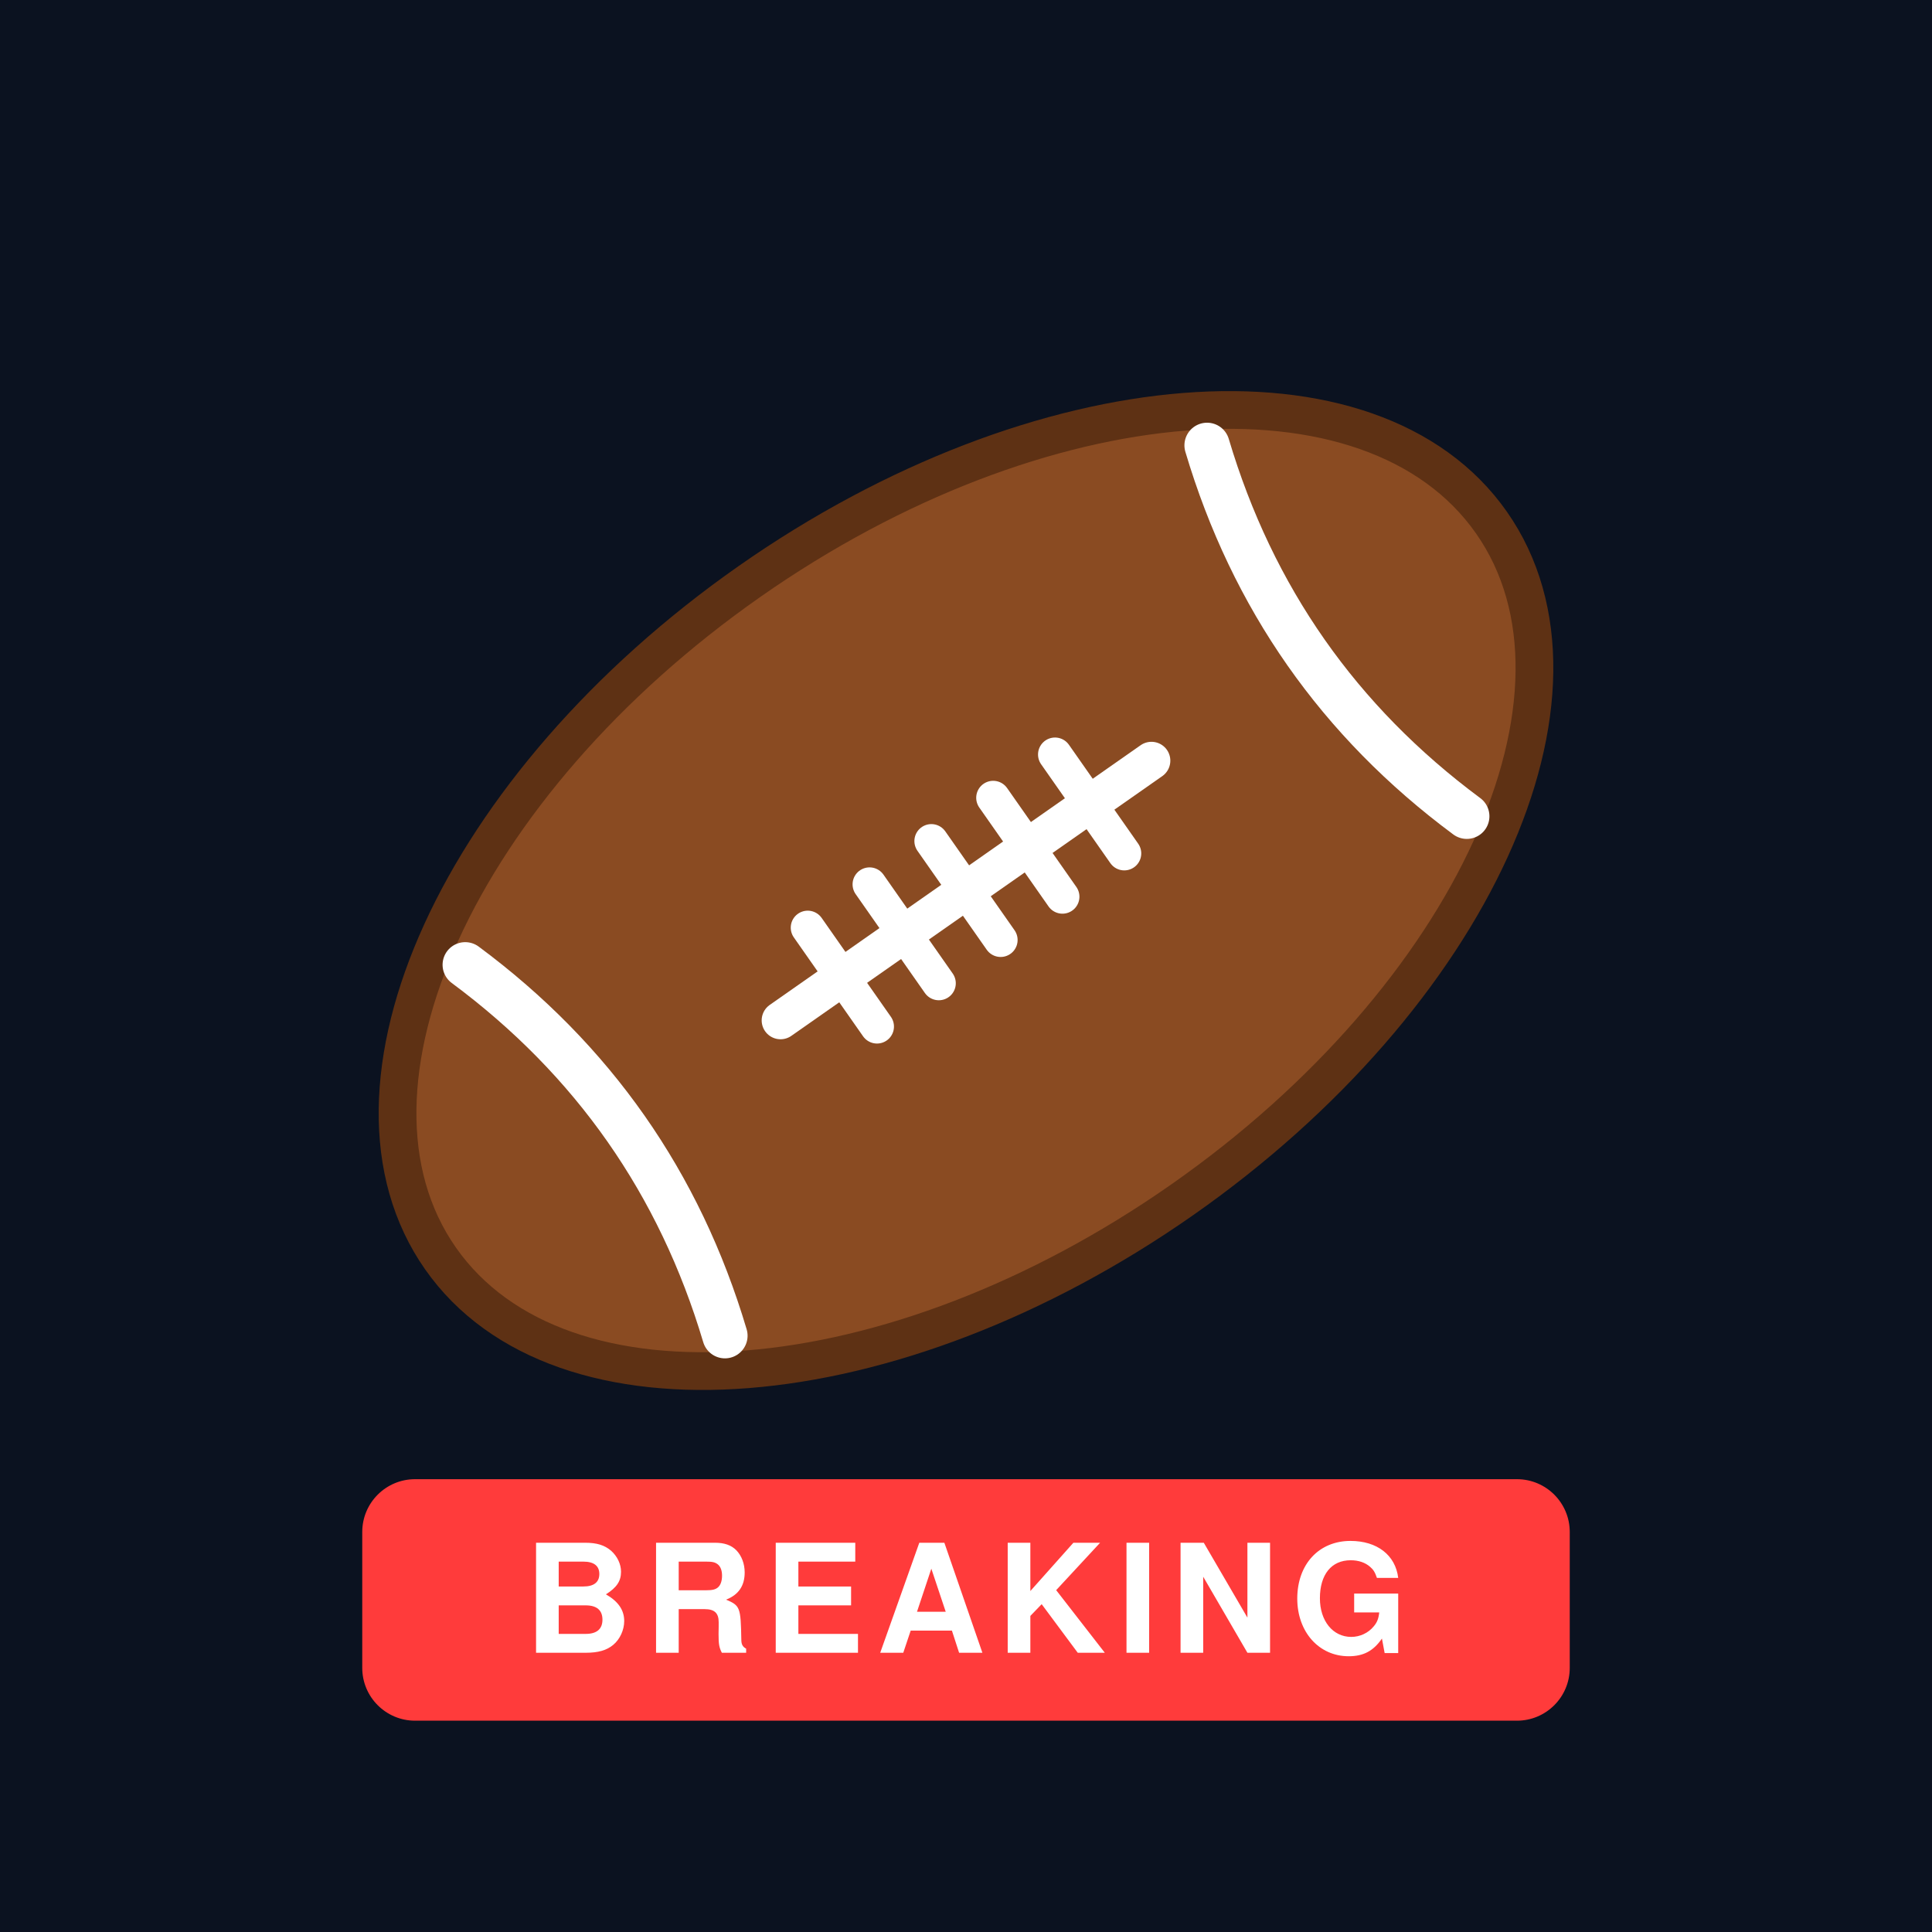
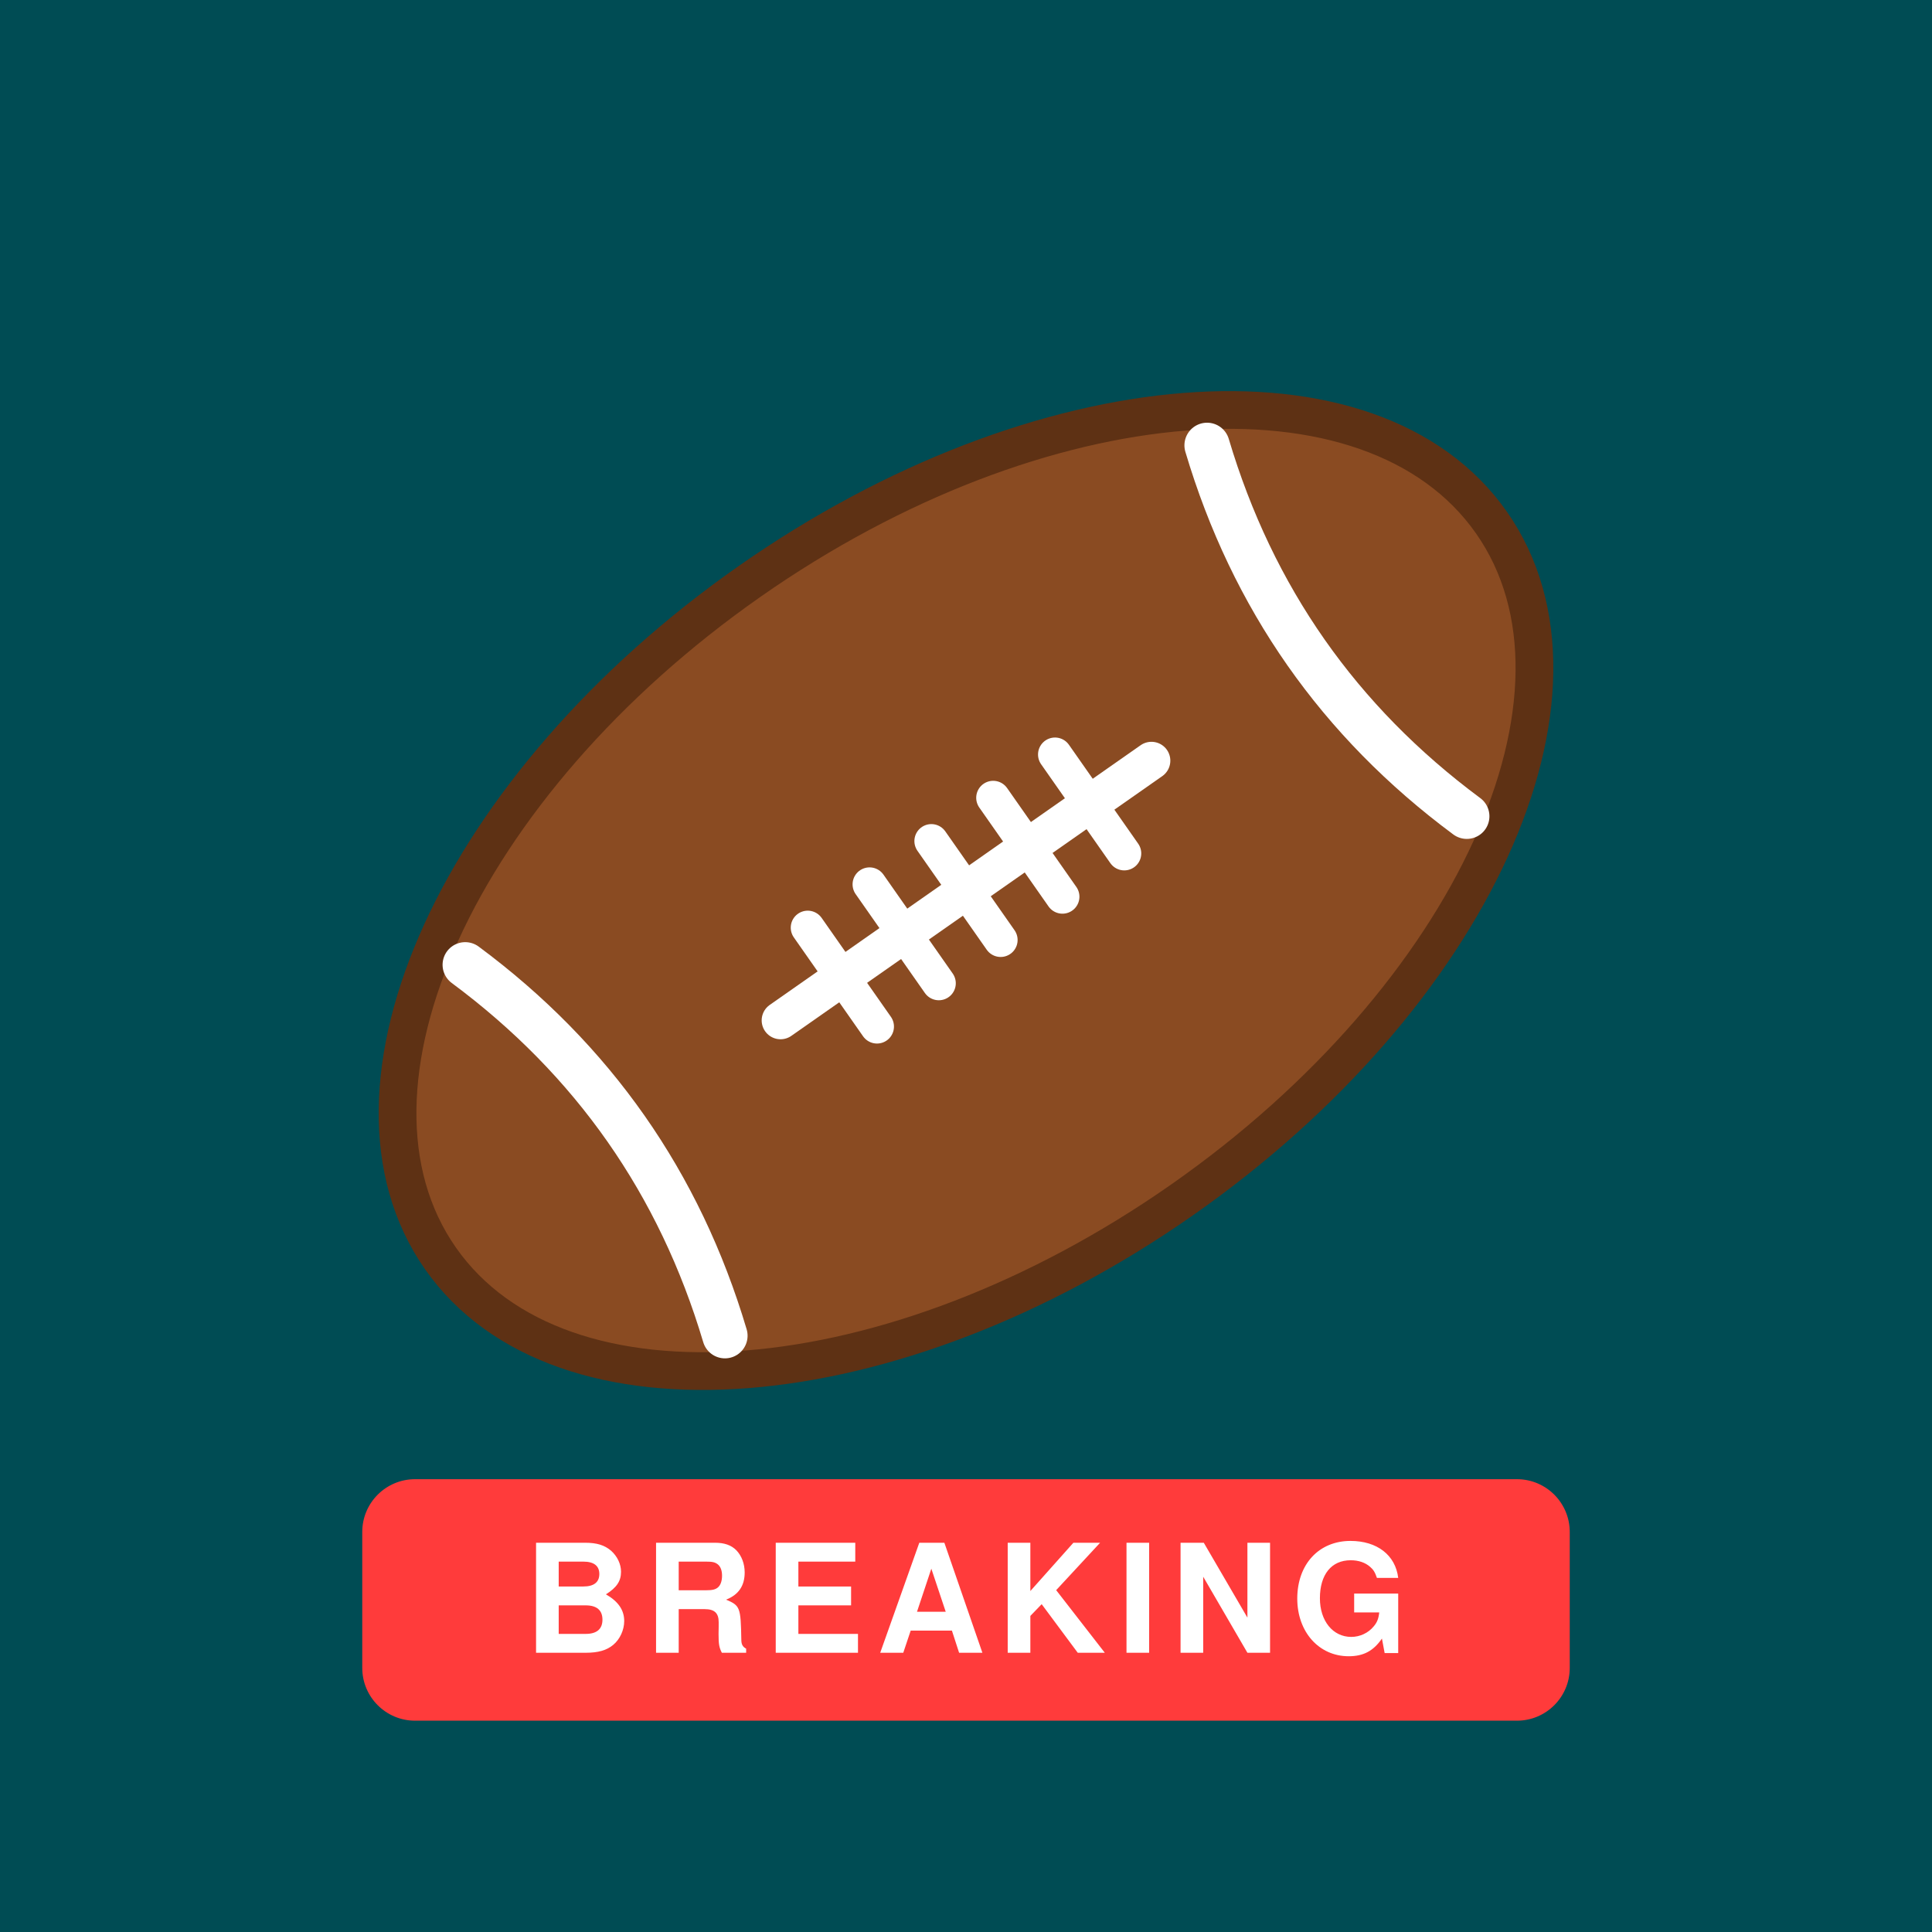
<svg xmlns="http://www.w3.org/2000/svg" viewBox="0 0 512 512">
-   <rect width="512" height="512" fill="#0b1220" />
+   <rect width="512" height="512" fill="#004c54" />
  <g transform="translate(256 236) rotate(-35)">
    <ellipse rx="170" ry="100" fill="#8a4b22" />
    <ellipse rx="170" ry="100" fill="none" stroke="#5e3114" stroke-width="10" />
    <path d="M-120 -60 Q-100 0 -120 60 M120 -60 Q100 0 120 60" stroke="#fff" stroke-width="12" fill="none" stroke-linecap="round" />
    <line x1="-60" y1="0" x2="60" y2="0" stroke="#fff" stroke-width="10" stroke-linecap="round" />
    <g stroke="#fff" stroke-width="9" stroke-linecap="round">
      <line x1="-40" y1="-16" x2="-40" y2="16" />
      <line x1="-20" y1="-16" x2="-20" y2="16" />
      <line x1="0" y1="-16" x2="0" y2="16" />
      <line x1="20" y1="-16" x2="20" y2="16" />
      <line x1="40" y1="-16" x2="40" y2="16" />
    </g>
  </g>
  <rect x="96" y="392" width="320" height="64" rx="14" fill="#ff3b3b" />
  <text x="256" y="438" text-anchor="middle" font-family="Helvetica, Arial, sans-serif" font-weight="800" font-size="40" fill="#fff" letter-spacing="3">BREAKING</text>
</svg>
